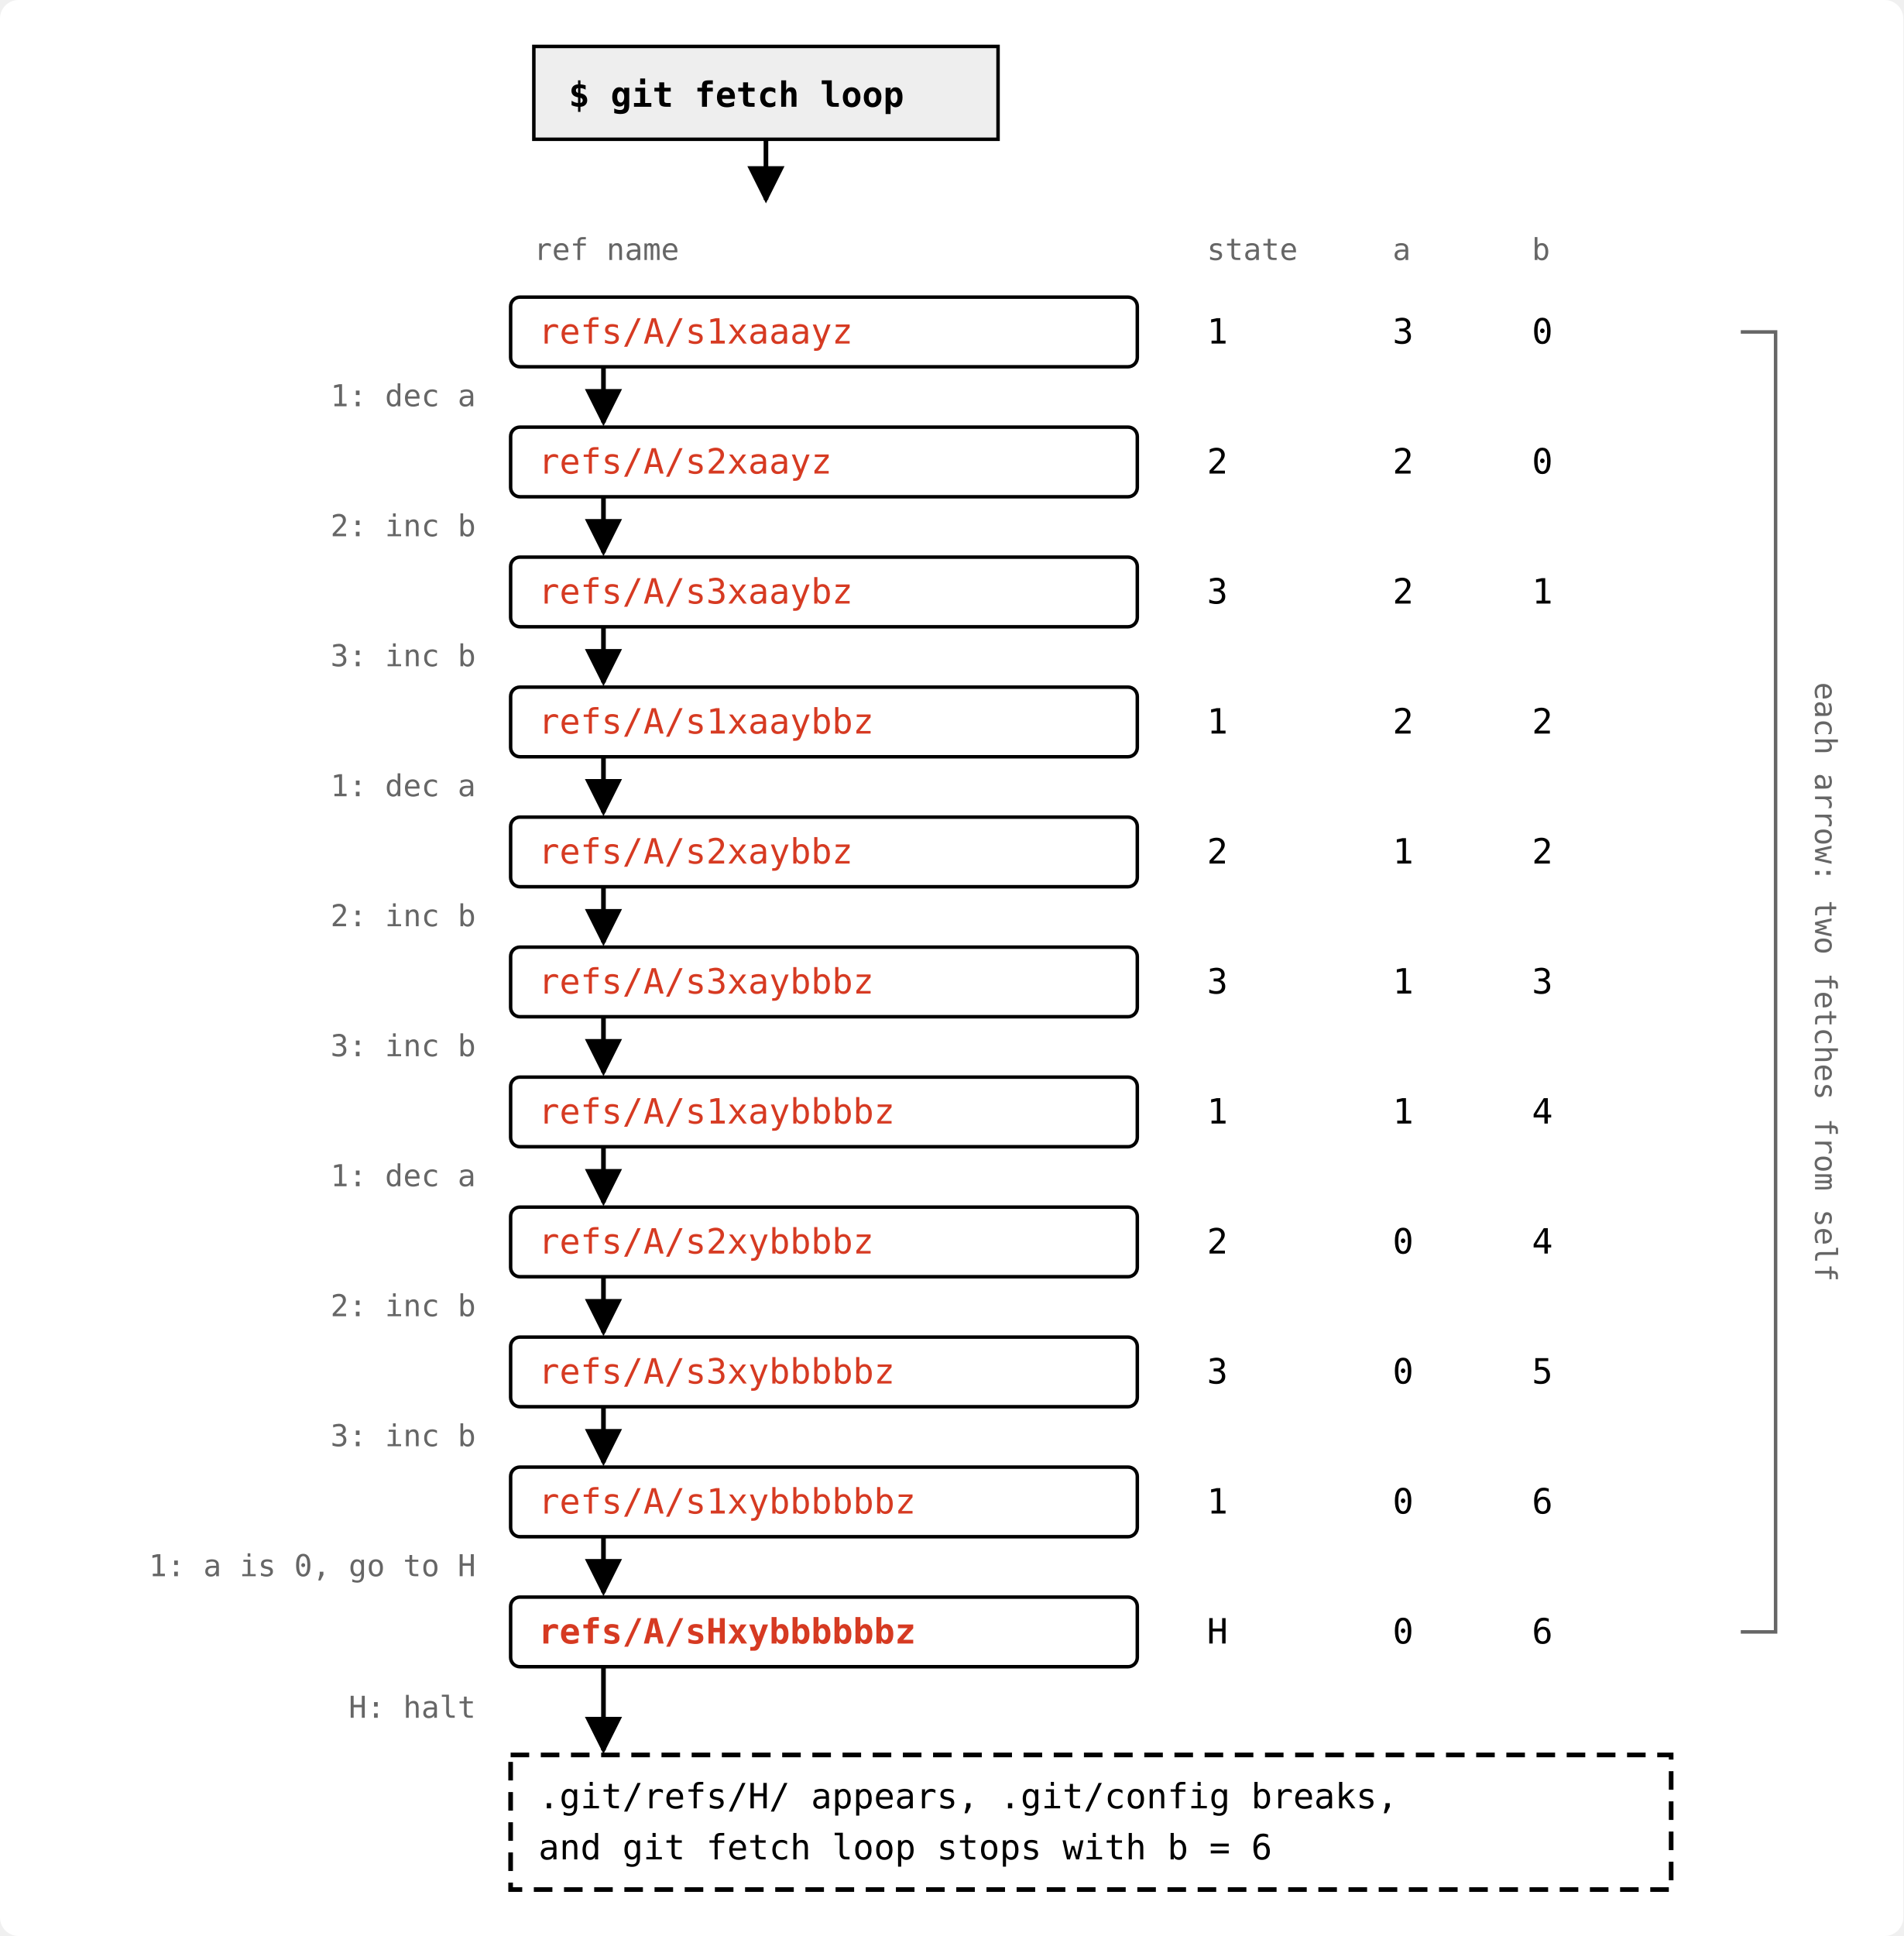
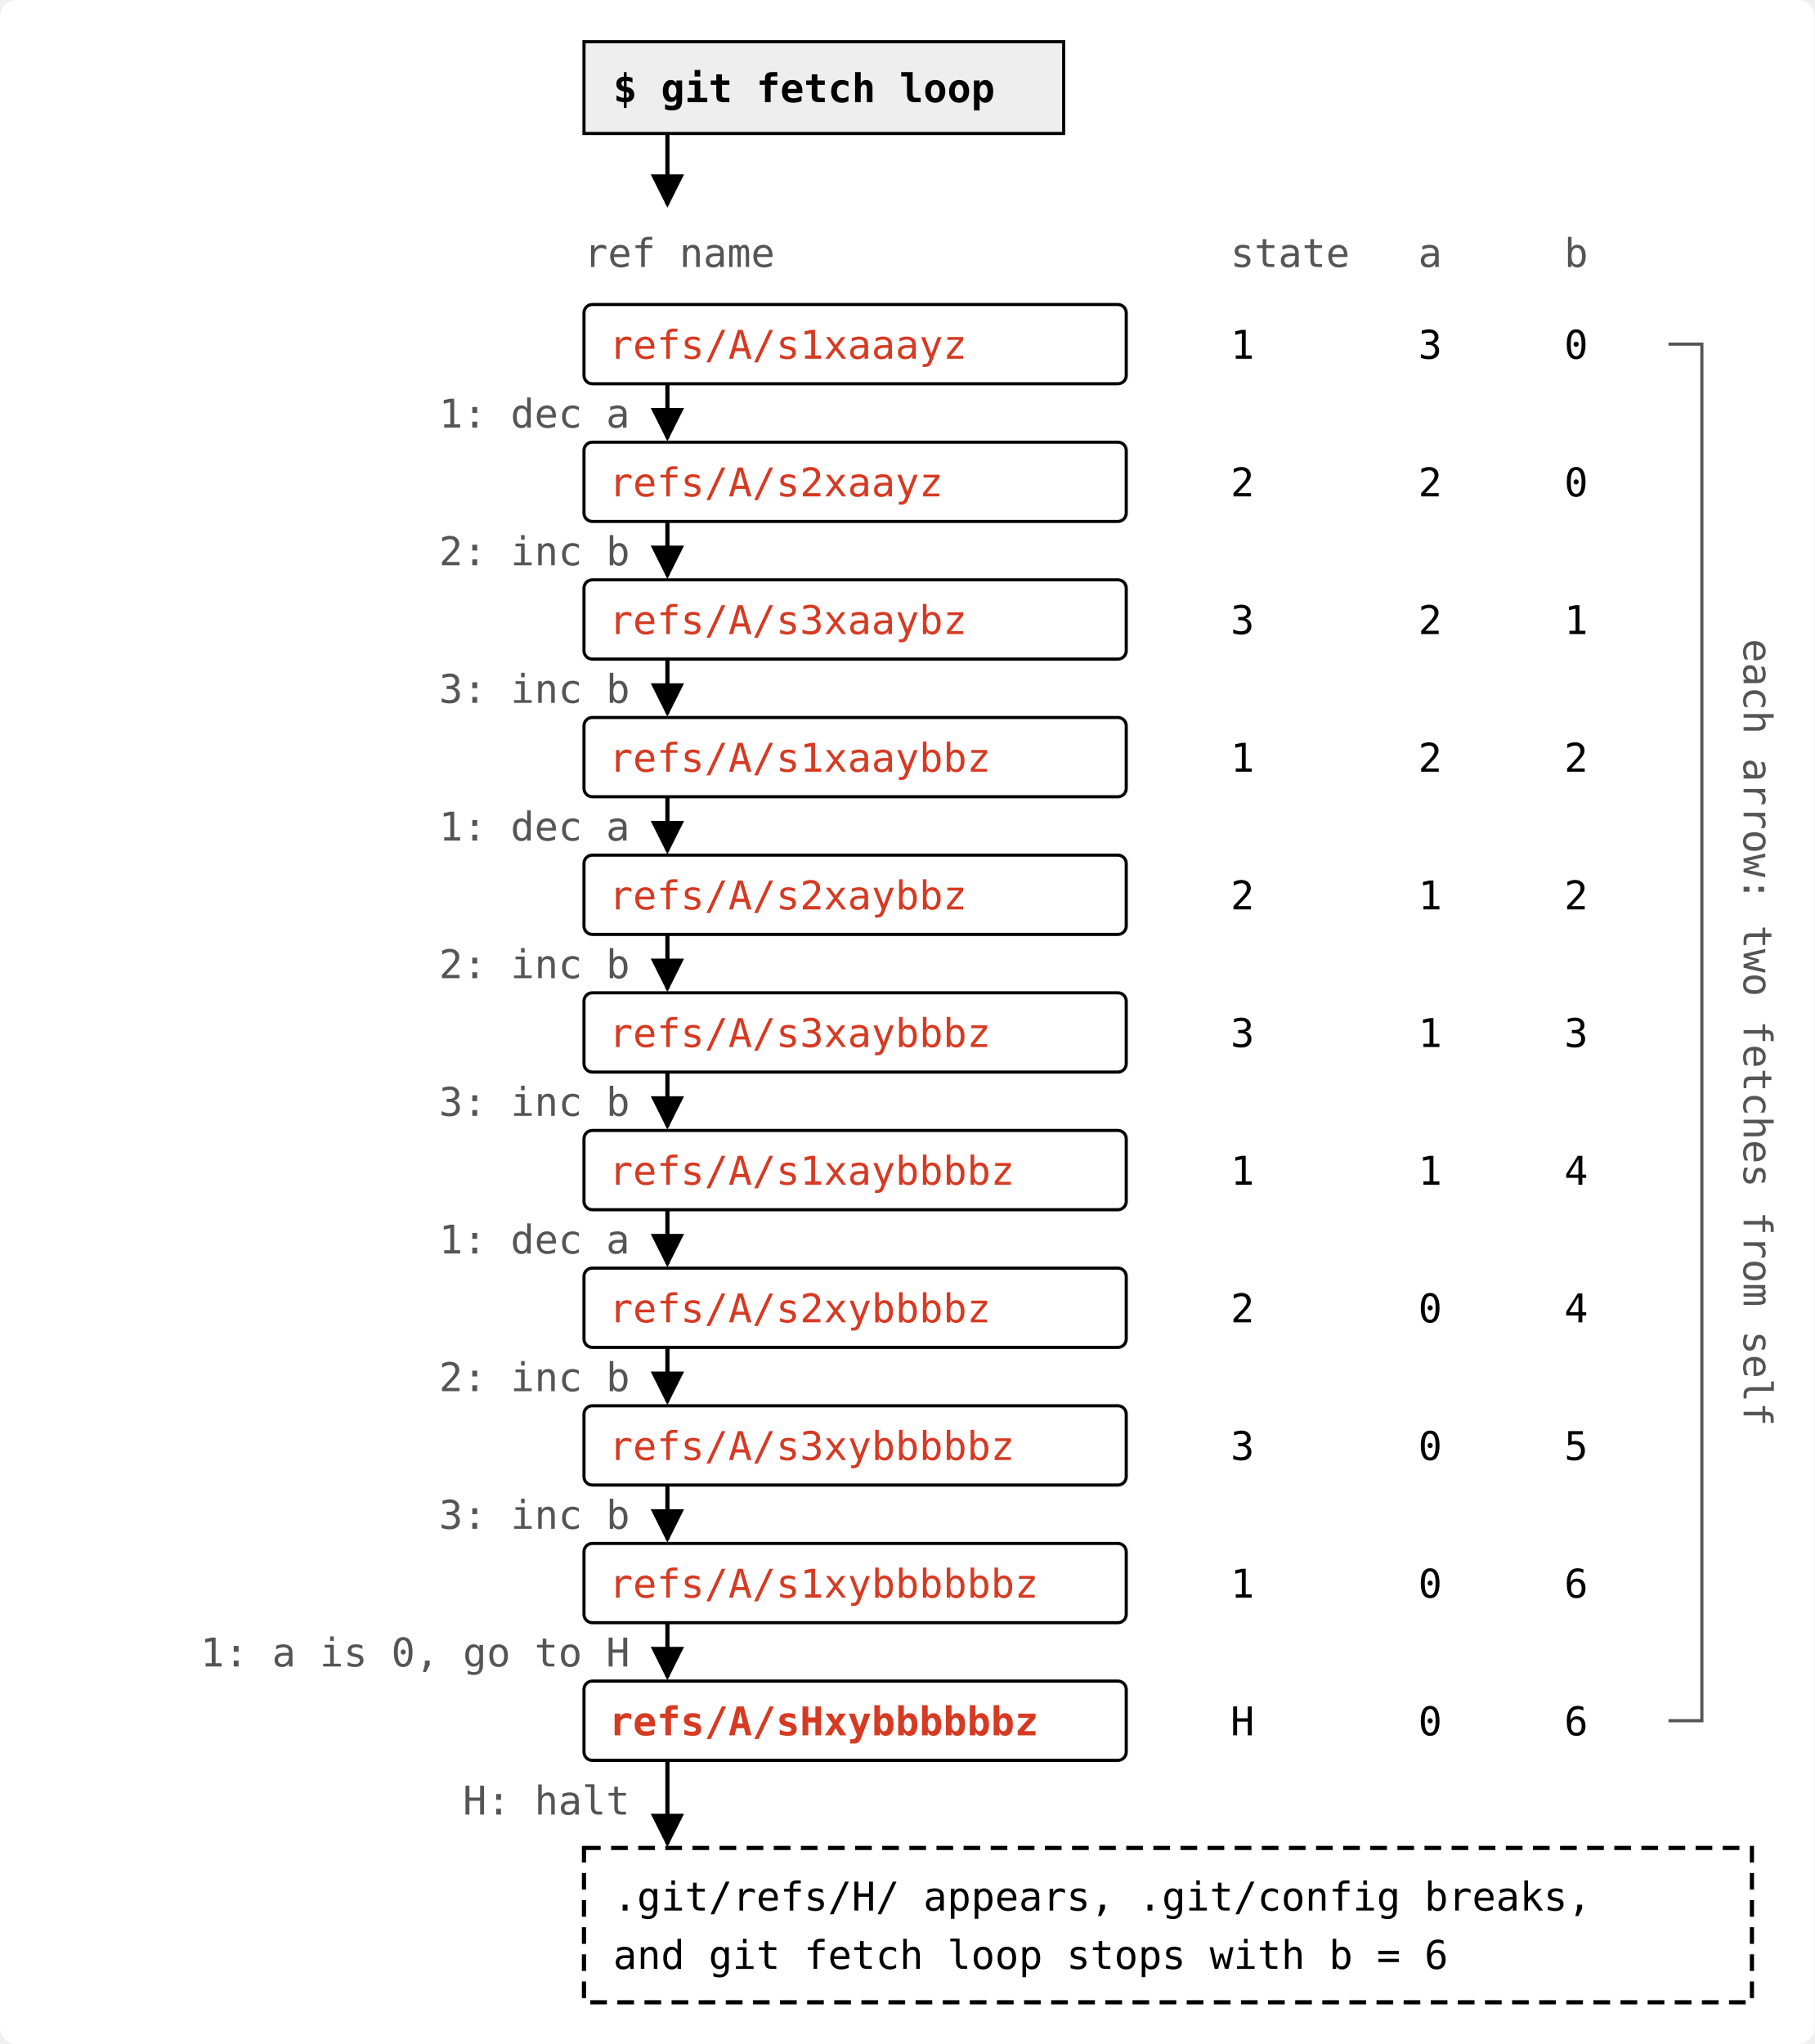
- <svg xmlns="http://www.w3.org/2000/svg" viewBox="0 0 820 834" width="820" height="834" font-family="ui-monospace, SFMono-Regular, Menlo, Consolas, monospace" font-size="15">
+ <svg xmlns="http://www.w3.org/2000/svg" viewBox="0 0 870 980" width="870" height="980" font-family="ui-monospace, SFMono-Regular, Menlo, Consolas, monospace" font-size="19">
  <defs>
    <marker id="arrow" viewBox="0 0 10 10" refX="9" refY="5" markerWidth="8" markerHeight="8" orient="auto">
      <path d="M0,0 L10,5 L0,10 z" fill="#000" />
    </marker>
  </defs>
-   <rect width="820" height="834" rx="8" fill="#fff" />
-   <rect x="230" y="20" width="200" height="40" fill="#eee" stroke="#000" stroke-width="1.5" />
-   <text x="245" y="46" font-weight="bold">$ git fetch loop</text>
-   <path d="M330,60 V86" fill="none" stroke="#000" stroke-width="2" marker-end="url(#arrow)" />
-   <g fill="#666" font-size="13">
-     <text x="230" y="112">ref name</text>
-     <text x="520" y="112">state</text>
-     <text x="600" y="112">a</text>
-     <text x="660" y="112">b</text>
-   </g>
-   <rect x="220" y="128" width="270" height="30" rx="4" fill="none" stroke="#000" stroke-width="1.5" />
-   <text x="232" y="148" fill="#d63a22">refs/A/s1xaaayz</text>
-   <text x="520" y="148">1</text>
-   <text x="600" y="148">3</text>
-   <text x="660" y="148">0</text>
-   <path d="M260,158 V182" fill="none" stroke="#000" stroke-width="2" marker-end="url(#arrow)" />
-   <text x="205" y="175" fill="#666" font-size="13" text-anchor="end">1: dec a</text>
-   <rect x="220" y="184" width="270" height="30" rx="4" fill="none" stroke="#000" stroke-width="1.5" />
-   <text x="232" y="204" fill="#d63a22">refs/A/s2xaayz</text>
-   <text x="520" y="204">2</text>
-   <text x="600" y="204">2</text>
-   <text x="660" y="204">0</text>
-   <path d="M260,214 V238" fill="none" stroke="#000" stroke-width="2" marker-end="url(#arrow)" />
-   <text x="205" y="231" fill="#666" font-size="13" text-anchor="end">2: inc b</text>
-   <rect x="220" y="240" width="270" height="30" rx="4" fill="none" stroke="#000" stroke-width="1.5" />
-   <text x="232" y="260" fill="#d63a22">refs/A/s3xaaybz</text>
-   <text x="520" y="260">3</text>
-   <text x="600" y="260">2</text>
-   <text x="660" y="260">1</text>
-   <path d="M260,270 V294" fill="none" stroke="#000" stroke-width="2" marker-end="url(#arrow)" />
-   <text x="205" y="287" fill="#666" font-size="13" text-anchor="end">3: inc b</text>
-   <rect x="220" y="296" width="270" height="30" rx="4" fill="none" stroke="#000" stroke-width="1.5" />
-   <text x="232" y="316" fill="#d63a22">refs/A/s1xaaybbz</text>
-   <text x="520" y="316">1</text>
-   <text x="600" y="316">2</text>
-   <text x="660" y="316">2</text>
-   <path d="M260,326 V350" fill="none" stroke="#000" stroke-width="2" marker-end="url(#arrow)" />
-   <text x="205" y="343" fill="#666" font-size="13" text-anchor="end">1: dec a</text>
-   <rect x="220" y="352" width="270" height="30" rx="4" fill="none" stroke="#000" stroke-width="1.5" />
-   <text x="232" y="372" fill="#d63a22">refs/A/s2xaybbz</text>
-   <text x="520" y="372">2</text>
-   <text x="600" y="372">1</text>
-   <text x="660" y="372">2</text>
-   <path d="M260,382 V406" fill="none" stroke="#000" stroke-width="2" marker-end="url(#arrow)" />
-   <text x="205" y="399" fill="#666" font-size="13" text-anchor="end">2: inc b</text>
-   <rect x="220" y="408" width="270" height="30" rx="4" fill="none" stroke="#000" stroke-width="1.5" />
-   <text x="232" y="428" fill="#d63a22">refs/A/s3xaybbbz</text>
-   <text x="520" y="428">3</text>
-   <text x="600" y="428">1</text>
-   <text x="660" y="428">3</text>
-   <path d="M260,438 V462" fill="none" stroke="#000" stroke-width="2" marker-end="url(#arrow)" />
-   <text x="205" y="455" fill="#666" font-size="13" text-anchor="end">3: inc b</text>
-   <rect x="220" y="464" width="270" height="30" rx="4" fill="none" stroke="#000" stroke-width="1.5" />
-   <text x="232" y="484" fill="#d63a22">refs/A/s1xaybbbbz</text>
-   <text x="520" y="484">1</text>
-   <text x="600" y="484">1</text>
-   <text x="660" y="484">4</text>
-   <path d="M260,494 V518" fill="none" stroke="#000" stroke-width="2" marker-end="url(#arrow)" />
-   <text x="205" y="511" fill="#666" font-size="13" text-anchor="end">1: dec a</text>
-   <rect x="220" y="520" width="270" height="30" rx="4" fill="none" stroke="#000" stroke-width="1.5" />
-   <text x="232" y="540" fill="#d63a22">refs/A/s2xybbbbz</text>
-   <text x="520" y="540">2</text>
-   <text x="600" y="540">0</text>
-   <text x="660" y="540">4</text>
-   <path d="M260,550 V574" fill="none" stroke="#000" stroke-width="2" marker-end="url(#arrow)" />
-   <text x="205" y="567" fill="#666" font-size="13" text-anchor="end">2: inc b</text>
-   <rect x="220" y="576" width="270" height="30" rx="4" fill="none" stroke="#000" stroke-width="1.5" />
-   <text x="232" y="596" fill="#d63a22">refs/A/s3xybbbbbz</text>
-   <text x="520" y="596">3</text>
-   <text x="600" y="596">0</text>
-   <text x="660" y="596">5</text>
-   <path d="M260,606 V630" fill="none" stroke="#000" stroke-width="2" marker-end="url(#arrow)" />
-   <text x="205" y="623" fill="#666" font-size="13" text-anchor="end">3: inc b</text>
-   <rect x="220" y="632" width="270" height="30" rx="4" fill="none" stroke="#000" stroke-width="1.5" />
-   <text x="232" y="652" fill="#d63a22">refs/A/s1xybbbbbbz</text>
-   <text x="520" y="652">1</text>
-   <text x="600" y="652">0</text>
-   <text x="660" y="652">6</text>
-   <path d="M260,662 V686" fill="none" stroke="#000" stroke-width="2" marker-end="url(#arrow)" />
-   <text x="205" y="679" fill="#666" font-size="13" text-anchor="end">1: a is 0, go to H</text>
-   <rect x="220" y="688" width="270" height="30" rx="4" fill="none" stroke="#000" stroke-width="1.5" />
-   <text x="232" y="708" fill="#d63a22" font-weight="bold">refs/A/sHxybbbbbbz</text>
-   <text x="520" y="708">H</text>
-   <text x="600" y="708">0</text>
-   <text x="660" y="708">6</text>
-   <path d="M260,718 V754" fill="none" stroke="#000" stroke-width="2" marker-end="url(#arrow)" />
-   <text x="205" y="740" fill="#666" font-size="13" text-anchor="end">H: halt</text>
-   <rect x="220" y="756" width="500" height="58" fill="none" stroke="#000" stroke-width="2" stroke-dasharray="8 5" />
-   <text x="232" y="779">.git/refs/H/ appears, .git/config breaks,</text>
-   <text x="232" y="801">and git fetch loop stops with b = 6</text>
-   <path d="M750,143 H765 V703 H750" fill="none" stroke="#666" stroke-width="1.5" />
-   <text x="782" y="423" fill="#666" font-size="13" text-anchor="middle" transform="rotate(90 782 423)">each arrow: two fetches from self</text>
+   <rect width="870" height="980" rx="8" fill="#fff" />
+   <rect x="280" y="20" width="230" height="44" fill="#eee" stroke="#000" stroke-width="1.5" />
+   <text x="294" y="49" font-weight="bold">$ git fetch loop</text>
+   <path d="M320,64 V98" fill="none" stroke="#000" stroke-width="2" marker-end="url(#arrow)" />
+   <text x="280" y="128" fill="#555">ref name</text>
+   <text x="590" y="128" fill="#555">state</text>
+   <text x="680" y="128" fill="#555">a</text>
+   <text x="750" y="128" fill="#555">b</text>
+   <rect x="280" y="146" width="260" height="38" rx="4" fill="none" stroke="#000" stroke-width="1.5" />
+   <text x="292" y="172" fill="#d63a22">refs/A/s1xaaayz</text>
+   <text x="590" y="172">1</text>
+   <text x="680" y="172">3</text>
+   <text x="750" y="172">0</text>
+   <path d="M320,184 V210" fill="none" stroke="#000" stroke-width="2" marker-end="url(#arrow)" />
+   <text x="302" y="205" fill="#555" text-anchor="end">1: dec a</text>
+   <rect x="280" y="212" width="260" height="38" rx="4" fill="none" stroke="#000" stroke-width="1.5" />
+   <text x="292" y="238" fill="#d63a22">refs/A/s2xaayz</text>
+   <text x="590" y="238">2</text>
+   <text x="680" y="238">2</text>
+   <text x="750" y="238">0</text>
+   <path d="M320,250 V276" fill="none" stroke="#000" stroke-width="2" marker-end="url(#arrow)" />
+   <text x="302" y="271" fill="#555" text-anchor="end">2: inc b</text>
+   <rect x="280" y="278" width="260" height="38" rx="4" fill="none" stroke="#000" stroke-width="1.5" />
+   <text x="292" y="304" fill="#d63a22">refs/A/s3xaaybz</text>
+   <text x="590" y="304">3</text>
+   <text x="680" y="304">2</text>
+   <text x="750" y="304">1</text>
+   <path d="M320,316 V342" fill="none" stroke="#000" stroke-width="2" marker-end="url(#arrow)" />
+   <text x="302" y="337" fill="#555" text-anchor="end">3: inc b</text>
+   <rect x="280" y="344" width="260" height="38" rx="4" fill="none" stroke="#000" stroke-width="1.5" />
+   <text x="292" y="370" fill="#d63a22">refs/A/s1xaaybbz</text>
+   <text x="590" y="370">1</text>
+   <text x="680" y="370">2</text>
+   <text x="750" y="370">2</text>
+   <path d="M320,382 V408" fill="none" stroke="#000" stroke-width="2" marker-end="url(#arrow)" />
+   <text x="302" y="403" fill="#555" text-anchor="end">1: dec a</text>
+   <rect x="280" y="410" width="260" height="38" rx="4" fill="none" stroke="#000" stroke-width="1.5" />
+   <text x="292" y="436" fill="#d63a22">refs/A/s2xaybbz</text>
+   <text x="590" y="436">2</text>
+   <text x="680" y="436">1</text>
+   <text x="750" y="436">2</text>
+   <path d="M320,448 V474" fill="none" stroke="#000" stroke-width="2" marker-end="url(#arrow)" />
+   <text x="302" y="469" fill="#555" text-anchor="end">2: inc b</text>
+   <rect x="280" y="476" width="260" height="38" rx="4" fill="none" stroke="#000" stroke-width="1.5" />
+   <text x="292" y="502" fill="#d63a22">refs/A/s3xaybbbz</text>
+   <text x="590" y="502">3</text>
+   <text x="680" y="502">1</text>
+   <text x="750" y="502">3</text>
+   <path d="M320,514 V540" fill="none" stroke="#000" stroke-width="2" marker-end="url(#arrow)" />
+   <text x="302" y="535" fill="#555" text-anchor="end">3: inc b</text>
+   <rect x="280" y="542" width="260" height="38" rx="4" fill="none" stroke="#000" stroke-width="1.5" />
+   <text x="292" y="568" fill="#d63a22">refs/A/s1xaybbbbz</text>
+   <text x="590" y="568">1</text>
+   <text x="680" y="568">1</text>
+   <text x="750" y="568">4</text>
+   <path d="M320,580 V606" fill="none" stroke="#000" stroke-width="2" marker-end="url(#arrow)" />
+   <text x="302" y="601" fill="#555" text-anchor="end">1: dec a</text>
+   <rect x="280" y="608" width="260" height="38" rx="4" fill="none" stroke="#000" stroke-width="1.5" />
+   <text x="292" y="634" fill="#d63a22">refs/A/s2xybbbbz</text>
+   <text x="590" y="634">2</text>
+   <text x="680" y="634">0</text>
+   <text x="750" y="634">4</text>
+   <path d="M320,646 V672" fill="none" stroke="#000" stroke-width="2" marker-end="url(#arrow)" />
+   <text x="302" y="667" fill="#555" text-anchor="end">2: inc b</text>
+   <rect x="280" y="674" width="260" height="38" rx="4" fill="none" stroke="#000" stroke-width="1.5" />
+   <text x="292" y="700" fill="#d63a22">refs/A/s3xybbbbbz</text>
+   <text x="590" y="700">3</text>
+   <text x="680" y="700">0</text>
+   <text x="750" y="700">5</text>
+   <path d="M320,712 V738" fill="none" stroke="#000" stroke-width="2" marker-end="url(#arrow)" />
+   <text x="302" y="733" fill="#555" text-anchor="end">3: inc b</text>
+   <rect x="280" y="740" width="260" height="38" rx="4" fill="none" stroke="#000" stroke-width="1.5" />
+   <text x="292" y="766" fill="#d63a22">refs/A/s1xybbbbbbz</text>
+   <text x="590" y="766">1</text>
+   <text x="680" y="766">0</text>
+   <text x="750" y="766">6</text>
+   <path d="M320,778 V804" fill="none" stroke="#000" stroke-width="2" marker-end="url(#arrow)" />
+   <text x="302" y="799" fill="#555" text-anchor="end">1: a is 0, go to H</text>
+   <rect x="280" y="806" width="260" height="38" rx="4" fill="none" stroke="#000" stroke-width="1.5" />
+   <text x="292" y="832" fill="#d63a22" font-weight="bold">refs/A/sHxybbbbbbz</text>
+   <text x="590" y="832">H</text>
+   <text x="680" y="832">0</text>
+   <text x="750" y="832">6</text>
+   <path d="M320,844 V884" fill="none" stroke="#000" stroke-width="2" marker-end="url(#arrow)" />
+   <text x="302" y="870" fill="#555" text-anchor="end">H: halt</text>
+   <rect x="280" y="886" width="560" height="74" fill="none" stroke="#000" stroke-width="2" stroke-dasharray="8 5" />
+   <text x="294" y="916">.git/refs/H/ appears, .git/config breaks,</text>
+   <text x="294" y="944">and git fetch loop stops with b = 6</text>
+   <path d="M800,165 H816 V825 H800" fill="none" stroke="#555" stroke-width="1.5" />
+   <text x="836" y="495" fill="#555" text-anchor="middle" transform="rotate(90 836 495.0)">each arrow: two fetches from self</text>
</svg>
